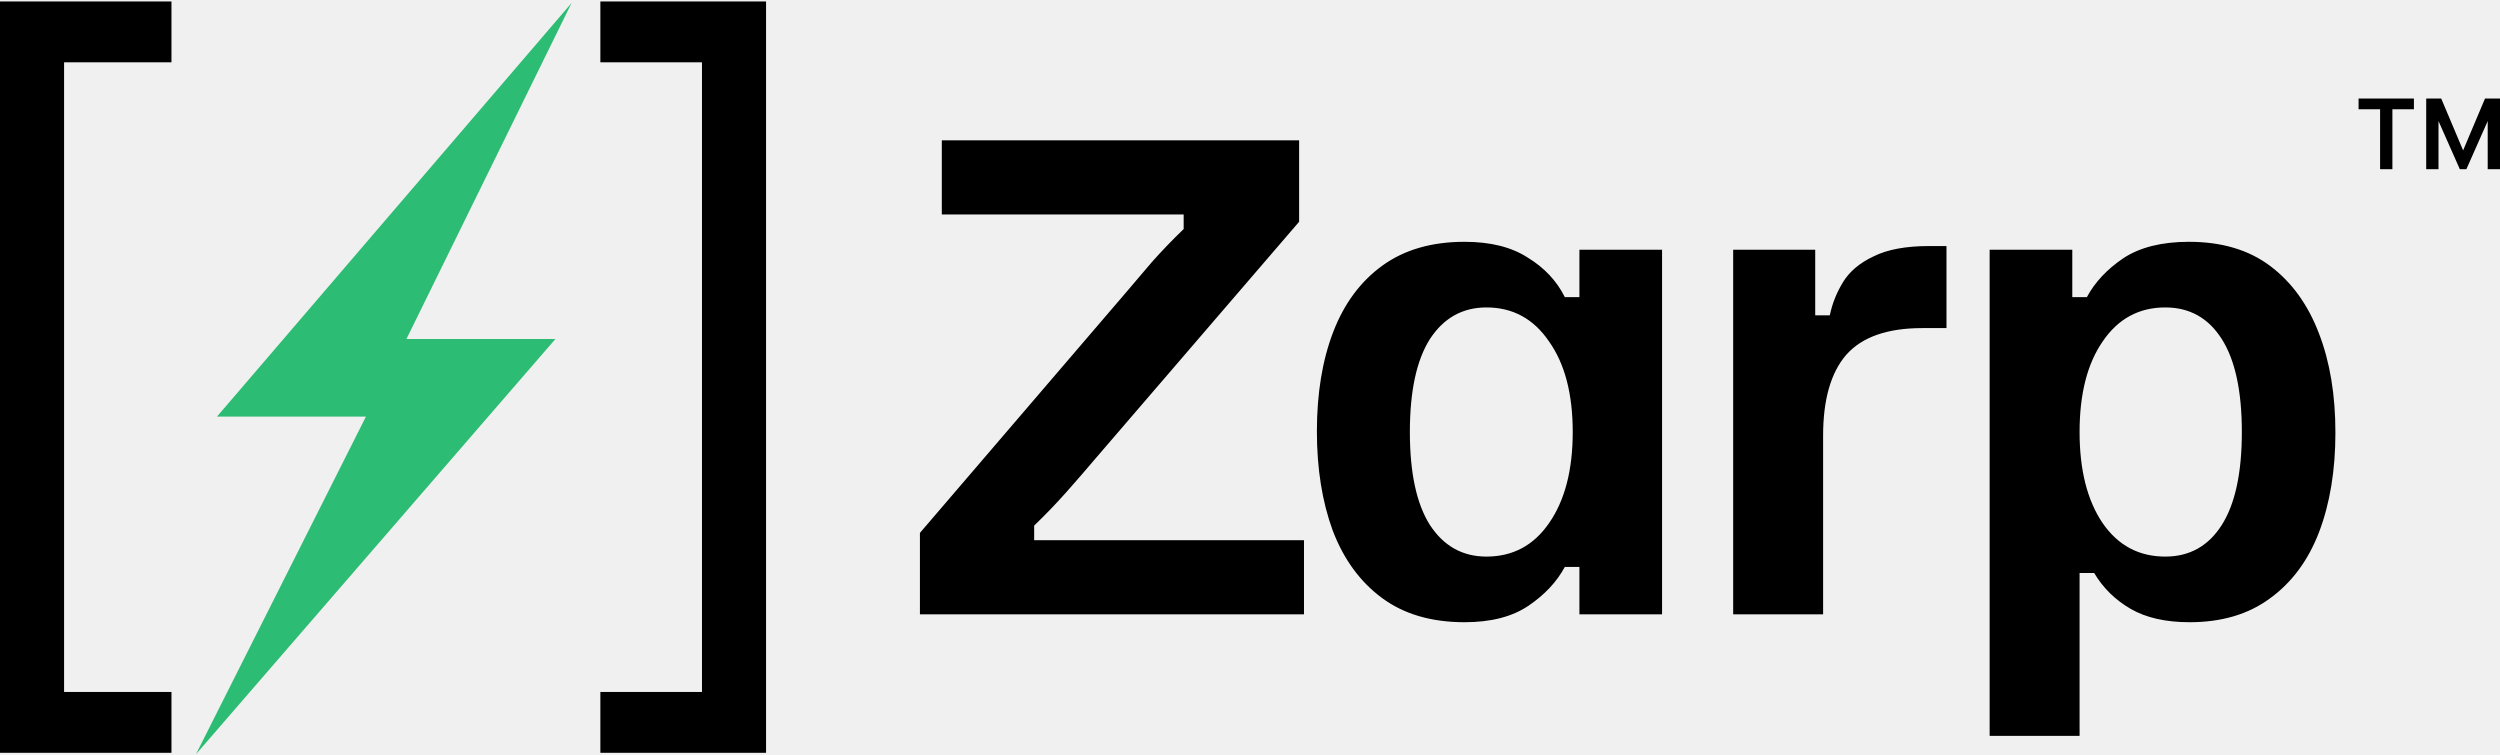
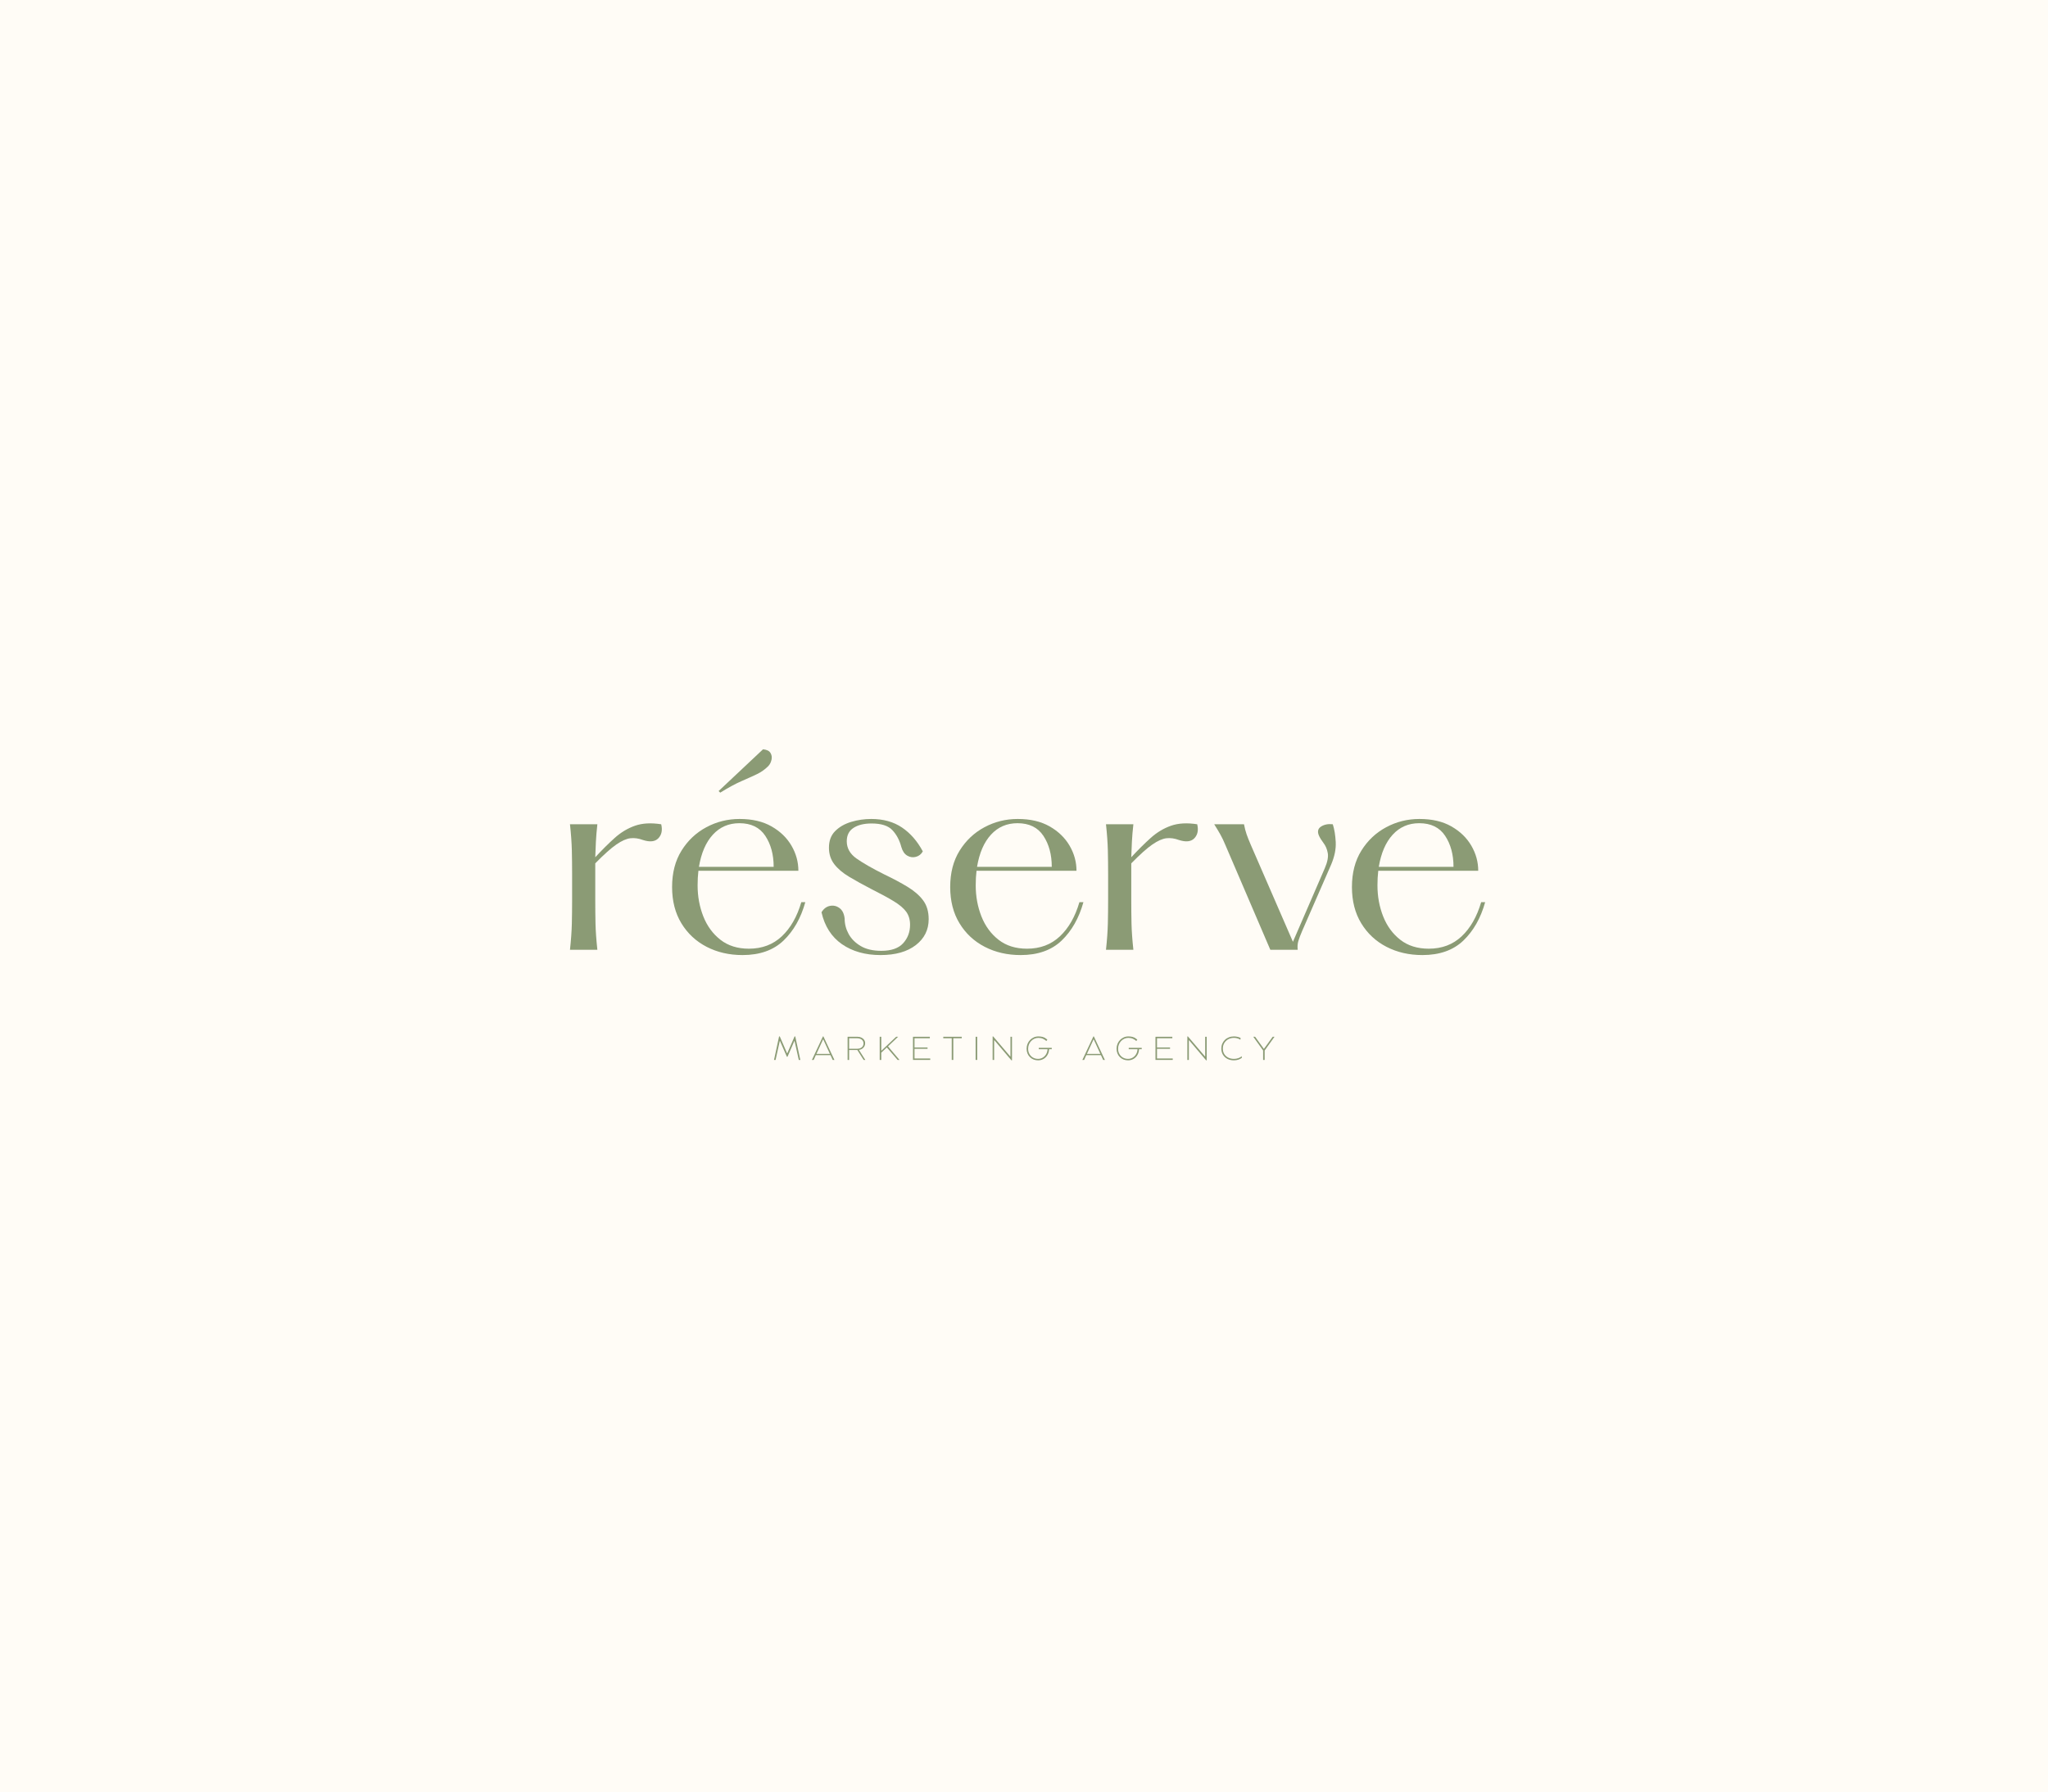
- <svg xmlns="http://www.w3.org/2000/svg" width="1697" height="512" viewBox="0 0 1697 512" fill="none">
-   <path d="M407.528 469.701H476.5V42.299H407.528V1H520V511H407.528V469.701Z" fill="black" />
-   <path d="M0 1H116.388V42.299H43.5V469.701H116.388V511H0V1Z" fill="black" />
-   <path d="M248.409 282.774L133 512L377.009 230.129H275.888L388 2L147.289 282.774H248.409Z" fill="#2DBC74" />
-   <path d="M624.446 417V361.725L763.046 200.025C769.371 192.6 775.696 185.175 782.021 177.75C788.621 170.325 795.771 162.9 803.471 155.475V145.575H639.296V95.25H881.846V150.525L742.421 312.637C736.371 319.787 730.046 327.075 723.446 334.5C716.846 341.925 709.696 349.35 701.996 356.775V366.675H885.146V417H624.446ZM994.143 422.362C971.593 422.362 952.893 416.862 938.043 405.862C923.193 394.862 912.056 379.6 904.631 360.075C897.481 340.55 893.906 318.138 893.906 292.838C893.906 266.987 897.618 244.437 905.043 225.187C912.468 205.937 923.606 190.95 938.456 180.225C953.306 169.5 971.868 164.138 994.143 164.138C1011.74 164.138 1026.04 167.713 1037.04 174.862C1048.32 181.737 1056.71 190.675 1062.21 201.675H1072.11V169.5H1128.21V417H1072.11V384.825H1062.21C1056.71 395 1048.46 403.8 1037.46 411.225C1026.46 418.65 1012.02 422.362 994.143 422.362ZM1008.99 377.813C1026.87 377.813 1041.03 370.25 1051.48 355.125C1062.21 339.725 1067.57 319.1 1067.57 293.25C1067.57 267.4 1062.21 246.912 1051.48 231.787C1041.03 216.387 1026.87 208.687 1008.99 208.687C992.768 208.687 979.981 215.837 970.631 230.138C961.556 244.437 957.018 265.475 957.018 293.25C957.018 321.025 961.556 342.062 970.631 356.362C979.981 370.662 992.768 377.813 1008.99 377.813ZM1176.48 417V169.5H1232.17V214.05H1242.07C1243.72 206.075 1246.74 198.512 1251.14 191.362C1255.54 184.212 1262.42 178.437 1271.77 174.037C1281.12 169.363 1293.63 167.025 1309.31 167.025H1321.27V222.712H1304.77C1281.12 222.712 1263.93 228.762 1253.21 240.862C1242.76 252.962 1237.53 271.25 1237.53 295.725V417H1176.48ZM1350.57 499.5V169.5H1406.67V201.675H1416.57C1422.07 191.5 1430.32 182.7 1441.32 175.275C1452.59 167.85 1467.44 164.138 1485.87 164.138C1508.14 164.138 1526.57 169.637 1541.14 180.637C1555.72 191.637 1566.72 206.9 1574.14 226.425C1581.57 245.675 1585.28 268.087 1585.28 293.662C1585.28 319.237 1581.57 341.787 1574.14 361.312C1566.72 380.562 1555.58 395.55 1540.73 406.275C1526.16 417 1508.01 422.362 1486.28 422.362C1470.06 422.362 1456.72 419.337 1446.27 413.287C1435.82 407.237 1427.57 399.125 1421.52 388.95H1411.62V499.5H1350.57ZM1469.78 377.813C1486.28 377.813 1499.07 370.662 1508.14 356.362C1517.22 342.062 1521.76 321.025 1521.76 293.25C1521.76 265.475 1517.22 244.437 1508.14 230.138C1499.07 215.837 1486.28 208.687 1469.78 208.687C1451.91 208.687 1437.74 216.387 1427.29 231.787C1416.84 246.912 1411.62 267.4 1411.62 293.25C1411.62 319.1 1416.84 339.725 1427.29 355.125C1437.74 370.25 1451.91 377.813 1469.78 377.813Z" fill="black" />
-   <path d="M1669.74 114.874L1648.48 66.874H1657.09L1671.96 102.091L1686.83 66.874H1695.43L1674.17 114.874H1669.74ZM1646.91 114.874V66.874H1655.26V114.874H1646.91ZM1688.65 114.874V66.874H1697V114.874H1688.65ZM1615.61 114.874V71.047H1623.96V114.874H1615.61ZM1601 74.178V66.874H1638.57V74.178H1601Z" fill="black" />
+ <svg xmlns="http://www.w3.org/2000/svg" width="1600" zoomAndPan="magnify" viewBox="0 0 1200 1050" height="1400" preserveAspectRatio="xMidYMid meet" version="1.0">
+   <defs>
+     <g />
+     <clipPath id="28ad001a64">
+       <rect x="0" width="554" y="0" height="182" />
+     </clipPath>
+     <clipPath id="080e74d6d8">
+       <rect x="0" width="303" y="0" height="22" />
+     </clipPath>
+   </defs>
+   <rect x="-120" width="1440" fill="#ffffff" y="-105" height="1260" fill-opacity="1" />
+   <rect x="-120" width="1440" fill="#fffcf6" y="-105" height="1260" fill-opacity="1" />
+   <g transform="matrix(1, 0, 0, 1, 323, 422)">
+     <g clip-path="url(#28ad001a64)">
+       <g fill="#8b9b75" fill-opacity="1">
+         <g transform="translate(1.003708, 134.6273)">
+           <g>
+             <path d="M 63.422 -73.547 C 64.242 -70.117 63.691 -67.391 61.766 -65.359 C 59.848 -63.336 56.816 -63 52.672 -64.344 C 50.172 -65.281 47.75 -65.617 45.406 -65.359 C 43.07 -65.098 40.32 -63.879 37.156 -61.703 C 33.988 -59.523 29.863 -55.836 24.781 -50.641 L 24.781 -29.141 C 24.781 -24.359 24.828 -19.758 24.922 -15.344 C 25.023 -10.926 25.391 -5.812 26.016 0 L 9.969 0 C 10.594 -5.812 10.957 -10.926 11.062 -15.344 C 11.164 -19.758 11.219 -24.359 11.219 -29.141 L 11.219 -44.25 C 11.219 -49.133 11.164 -53.781 11.062 -58.188 C 10.957 -62.602 10.594 -67.723 9.969 -73.547 L 26.016 -73.547 C 25.598 -69.805 25.312 -66.398 25.156 -63.328 C 25.008 -60.266 24.883 -57.227 24.781 -54.219 C 28.719 -58.477 32.504 -62.242 36.141 -65.516 C 39.785 -68.785 43.758 -71.176 48.062 -72.688 C 52.375 -74.195 57.492 -74.484 63.422 -73.547 Z M 63.422 -73.547 " />
+           </g>
+         </g>
+       </g>
+       <g fill="#8b9b75" fill-opacity="1">
+         <g transform="translate(63.47409, 134.6273)">
+           <g>
+             <path d="M 63.734 -107.672 C 61.754 -105.691 59.516 -104.102 57.016 -102.906 C 54.523 -101.719 51.539 -100.367 48.062 -98.859 C 44.582 -97.359 40.406 -95.098 35.531 -92.078 L 34.594 -93.016 L 60.609 -117.484 C 62.797 -117.273 64.25 -116.57 64.969 -115.375 C 65.695 -114.188 65.906 -112.863 65.594 -111.406 C 65.281 -109.945 64.66 -108.703 63.734 -107.672 Z M 83.047 -27.891 L 85.391 -27.891 C 82.785 -18.547 78.523 -11.039 72.609 -5.375 C 66.691 0.277 58.691 3.109 48.609 3.109 C 40.816 3.109 33.805 1.496 27.578 -1.719 C 21.348 -4.938 16.414 -9.531 12.781 -15.5 C 9.145 -21.477 7.328 -28.566 7.328 -36.766 C 7.328 -45.078 9.172 -52.191 12.859 -58.109 C 16.547 -64.035 21.398 -68.609 27.422 -71.828 C 33.441 -75.047 39.938 -76.656 46.906 -76.656 C 54.281 -76.656 60.508 -75.203 65.594 -72.297 C 70.688 -69.391 74.582 -65.625 77.281 -61 C 79.977 -56.375 81.328 -51.469 81.328 -46.281 L 22.75 -46.281 C 22.438 -43.676 22.281 -40.816 22.281 -37.703 C 22.281 -31.266 23.395 -25.211 25.625 -19.547 C 27.863 -13.891 31.211 -9.32 35.672 -5.844 C 40.141 -2.363 45.703 -0.625 52.359 -0.625 C 60.047 -0.625 66.457 -3.035 71.594 -7.859 C 76.738 -12.691 80.555 -19.367 83.047 -27.891 Z M 46.75 -74.172 C 40.508 -74.172 35.336 -71.938 31.234 -67.469 C 27.129 -63 24.406 -56.711 23.062 -48.609 L 66.844 -48.609 C 66.844 -55.773 65.207 -61.828 61.938 -66.766 C 58.664 -71.703 53.602 -74.172 46.75 -74.172 Z M 46.75 -74.172 " />
+           </g>
+         </g>
+       </g>
+       <g fill="#8b9b75" fill-opacity="1">
+         <g transform="translate(152.5846, 134.6273)">
+           <g>
+             <path d="M 5.766 -21.969 C 7.016 -24.039 8.648 -25.285 10.672 -25.703 C 12.703 -26.117 14.57 -25.703 16.281 -24.453 C 18 -23.211 19.016 -21.141 19.328 -18.234 C 19.328 -15.117 20.102 -12.129 21.656 -9.266 C 23.219 -6.41 25.582 -4.047 28.75 -2.172 C 31.914 -0.305 35.941 0.625 40.828 0.625 C 46.641 0.625 50.895 -0.852 53.594 -3.812 C 56.301 -6.781 57.656 -10.391 57.656 -14.641 C 57.656 -17.66 56.898 -20.207 55.391 -22.281 C 53.879 -24.352 51.461 -26.398 48.141 -28.422 C 44.816 -30.453 40.352 -32.875 34.75 -35.688 C 29.969 -38.176 25.707 -40.535 21.969 -42.766 C 18.227 -45.004 15.316 -47.473 13.234 -50.172 C 11.16 -52.867 10.125 -56.086 10.125 -59.828 C 10.125 -63.879 11.344 -67.125 13.781 -69.562 C 16.227 -72.008 19.348 -73.801 23.141 -74.938 C 26.93 -76.082 30.852 -76.656 34.906 -76.656 C 41.969 -76.656 47.961 -74.992 52.891 -71.672 C 57.828 -68.348 61.906 -63.676 65.125 -57.656 C 64.195 -55.988 62.848 -54.922 61.078 -54.453 C 59.316 -53.984 57.629 -54.219 56.016 -55.156 C 54.398 -56.094 53.234 -57.805 52.516 -60.297 C 51.473 -64.242 49.727 -67.516 47.281 -70.109 C 44.844 -72.711 40.77 -74.016 35.062 -74.016 C 30.695 -74.016 27.188 -73.156 24.531 -71.438 C 21.883 -69.727 20.562 -67.109 20.562 -63.578 C 20.562 -59.523 22.484 -56.145 26.328 -53.438 C 30.172 -50.738 35.625 -47.625 42.688 -44.094 C 47.883 -41.602 52.406 -39.188 56.25 -36.844 C 60.094 -34.508 63.102 -31.891 65.281 -28.984 C 67.469 -26.078 68.562 -22.391 68.562 -17.922 C 68.562 -11.68 66.039 -6.613 61 -2.719 C 55.957 1.164 49.078 3.109 40.359 3.109 C 31.422 3.109 23.883 0.98 17.75 -3.266 C 11.625 -7.523 7.629 -13.758 5.766 -21.969 Z M 5.766 -21.969 " />
+           </g>
+         </g>
+       </g>
+       <g fill="#8b9b75" fill-opacity="1">
+         <g transform="translate(226.4281, 134.6273)">
+           <g>
+             <path d="M 83.047 -27.891 L 85.391 -27.891 C 82.785 -18.547 78.523 -11.039 72.609 -5.375 C 66.691 0.277 58.691 3.109 48.609 3.109 C 40.816 3.109 33.805 1.496 27.578 -1.719 C 21.348 -4.938 16.414 -9.531 12.781 -15.5 C 9.145 -21.477 7.328 -28.566 7.328 -36.766 C 7.328 -45.078 9.172 -52.191 12.859 -58.109 C 16.547 -64.035 21.398 -68.609 27.422 -71.828 C 33.441 -75.047 39.938 -76.656 46.906 -76.656 C 54.281 -76.656 60.508 -75.203 65.594 -72.297 C 70.688 -69.391 74.582 -65.625 77.281 -61 C 79.977 -56.375 81.328 -51.469 81.328 -46.281 L 22.75 -46.281 C 22.438 -43.676 22.281 -40.816 22.281 -37.703 C 22.281 -31.266 23.395 -25.211 25.625 -19.547 C 27.863 -13.891 31.211 -9.32 35.672 -5.844 C 40.141 -2.363 45.703 -0.625 52.359 -0.625 C 60.047 -0.625 66.457 -3.035 71.594 -7.859 C 76.738 -12.691 80.555 -19.367 83.047 -27.891 Z M 46.75 -74.172 C 40.508 -74.172 35.336 -71.938 31.234 -67.469 C 27.129 -63 24.406 -56.711 23.062 -48.609 L 66.844 -48.609 C 66.844 -55.773 65.207 -61.828 61.938 -66.766 C 58.664 -71.703 53.602 -74.172 46.75 -74.172 Z M 46.75 -74.172 " />
+           </g>
+         </g>
+       </g>
+       <g fill="#8b9b75" fill-opacity="1">
+         <g transform="translate(315.0712, 134.6273)">
+           <g>
+             <path d="M 63.422 -73.547 C 64.242 -70.117 63.691 -67.391 61.766 -65.359 C 59.848 -63.336 56.816 -63 52.672 -64.344 C 50.172 -65.281 47.75 -65.617 45.406 -65.359 C 43.07 -65.098 40.32 -63.879 37.156 -61.703 C 33.988 -59.523 29.863 -55.836 24.781 -50.641 L 24.781 -29.141 C 24.781 -24.359 24.828 -19.758 24.922 -15.344 C 25.023 -10.926 25.391 -5.812 26.016 0 L 9.969 0 C 10.594 -5.812 10.957 -10.926 11.062 -15.344 C 11.164 -19.758 11.219 -24.359 11.219 -29.141 L 11.219 -44.25 C 11.219 -49.133 11.164 -53.781 11.062 -58.188 C 10.957 -62.602 10.594 -67.723 9.969 -73.547 L 26.016 -73.547 C 25.598 -69.805 25.312 -66.398 25.156 -63.328 C 25.008 -60.266 24.883 -57.227 24.781 -54.219 C 28.719 -58.477 32.504 -62.242 36.141 -65.516 C 39.785 -68.785 43.758 -71.176 48.062 -72.688 C 52.375 -74.195 57.492 -74.484 63.422 -73.547 Z M 63.422 -73.547 " />
+           </g>
+         </g>
+       </g>
+       <g fill="#8b9b75" fill-opacity="1">
+         <g transform="translate(382.6832, 134.6273)">
+           <g>
+             <path d="M 67.156 -66.844 C 66.113 -69.227 66.523 -71.02 68.391 -72.219 C 70.266 -73.414 72.551 -73.859 75.25 -73.547 C 76.188 -70.641 76.758 -67.16 76.969 -63.109 C 77.176 -59.055 76.297 -54.691 74.328 -50.016 L 57.188 -10.75 C 56.25 -8.57 55.547 -6.703 55.078 -5.141 C 54.609 -3.578 54.477 -1.863 54.688 0 L 38.641 0 L 12.312 -61.391 C 11.375 -63.672 10.41 -65.691 9.422 -67.453 C 8.441 -69.223 7.223 -71.254 5.766 -73.547 L 23.219 -73.547 C 23.633 -71.359 24.148 -69.379 24.766 -67.609 C 25.391 -65.848 26.172 -63.879 27.109 -61.703 L 51.891 -4.672 L 70.578 -47.828 C 72.141 -51.461 72.711 -54.422 72.297 -56.703 C 71.879 -58.992 71.07 -60.914 69.875 -62.469 C 68.688 -64.031 67.781 -65.488 67.156 -66.844 Z M 67.156 -66.844 " />
+           </g>
+         </g>
+       </g>
+       <g fill="#8b9b75" fill-opacity="1">
+         <g transform="translate(461.8231, 134.6273)">
+           <g>
+             <path d="M 83.047 -27.891 L 85.391 -27.891 C 82.785 -18.547 78.523 -11.039 72.609 -5.375 C 66.691 0.277 58.691 3.109 48.609 3.109 C 40.816 3.109 33.805 1.496 27.578 -1.719 C 21.348 -4.938 16.414 -9.531 12.781 -15.5 C 9.145 -21.477 7.328 -28.566 7.328 -36.766 C 7.328 -45.078 9.172 -52.191 12.859 -58.109 C 16.547 -64.035 21.398 -68.609 27.422 -71.828 C 33.441 -75.047 39.938 -76.656 46.906 -76.656 C 54.281 -76.656 60.508 -75.203 65.594 -72.297 C 70.688 -69.391 74.582 -65.625 77.281 -61 C 79.977 -56.375 81.328 -51.469 81.328 -46.281 L 22.75 -46.281 C 22.438 -43.676 22.281 -40.816 22.281 -37.703 C 22.281 -31.266 23.395 -25.211 25.625 -19.547 C 27.863 -13.891 31.211 -9.32 35.672 -5.844 C 40.141 -2.363 45.703 -0.625 52.359 -0.625 C 60.047 -0.625 66.457 -3.035 71.594 -7.859 C 76.738 -12.691 80.555 -19.367 83.047 -27.891 Z M 46.75 -74.172 C 40.508 -74.172 35.336 -71.938 31.234 -67.469 C 27.129 -63 24.406 -56.711 23.062 -48.609 L 66.844 -48.609 C 66.844 -55.773 65.207 -61.828 61.938 -66.766 C 58.664 -71.703 53.602 -74.172 46.75 -74.172 Z M 46.75 -74.172 " />
+           </g>
+         </g>
+       </g>
+     </g>
+   </g>
+   <g transform="matrix(1, 0, 0, 1, 452, 606)">
+     <g clip-path="url(#080e74d6d8)">
+       <g fill="#8b9b75" fill-opacity="1">
+         <g transform="translate(0.930778, 15.20247)">
+           <g>
+             <path d="M 0.594 0 L 3.562 -13.781 L 3.969 -13.781 L 8.234 -3.938 L 8.375 -3.938 L 12.641 -13.781 L 13.047 -13.781 L 16.016 0 L 15.109 0 L 12.641 -11.094 L 12.5 -11.094 L 8.5 -1.875 L 8.125 -1.875 L 4.094 -11.094 L 3.969 -11.094 L 1.516 0 Z M 0.594 0 " />
+           </g>
+         </g>
+       </g>
+       <g fill="#8b9b75" fill-opacity="1">
+         <g transform="translate(23.4966, 15.20247)">
+           <g>
+             <path d="M 0.234 0 L 6.688 -13.781 L 6.969 -13.781 L 13.422 0 L 12.406 0 L 11.125 -2.797 L 2.516 -2.797 L 1.266 0 Z M 2.891 -3.547 L 10.781 -3.547 L 6.891 -12.016 L 6.766 -12.016 Z M 2.891 -3.547 " />
+           </g>
+         </g>
+       </g>
+       <g fill="#8b9b75" fill-opacity="1">
+         <g transform="translate(43.09672, 15.20247)">
+           <g>
+             <path d="M 1.547 0 L 1.547 -13.578 L 7.328 -13.578 C 8.191 -13.578 8.957 -13.414 9.625 -13.094 C 10.301 -12.781 10.832 -12.336 11.219 -11.766 C 11.613 -11.203 11.812 -10.531 11.812 -9.75 C 11.812 -9.082 11.656 -8.473 11.344 -7.922 C 11.031 -7.367 10.602 -6.914 10.062 -6.562 C 9.52 -6.219 8.895 -5.988 8.188 -5.875 L 11.922 0 L 10.938 0 L 7.25 -5.812 L 2.438 -5.797 L 2.438 0 Z M 2.438 -6.547 L 7.219 -6.547 C 7.926 -6.547 8.555 -6.676 9.109 -6.938 C 9.672 -7.195 10.109 -7.562 10.422 -8.031 C 10.734 -8.508 10.891 -9.055 10.891 -9.672 C 10.891 -10.297 10.734 -10.832 10.422 -11.281 C 10.109 -11.738 9.672 -12.094 9.109 -12.344 C 8.555 -12.594 7.926 -12.719 7.219 -12.719 L 2.438 -12.719 Z M 2.438 -6.547 " />
+           </g>
+         </g>
+       </g>
+       <g fill="#8b9b75" fill-opacity="1">
+         <g transform="translate(61.90212, 15.20247)">
+           <g>
+             <path d="M 1.547 0 L 1.547 -13.578 L 2.469 -13.578 L 2.469 -5.453 L 2.578 -5.453 L 11.188 -13.578 L 12.328 -13.578 L 6.422 -7.953 L 13.141 0 L 12.047 0 L 5.797 -7.266 L 5.641 -7.266 L 2.469 -4.266 L 2.469 0 Z M 1.547 0 " />
+           </g>
+         </g>
+       </g>
+       <g fill="#8b9b75" fill-opacity="1">
+         <g transform="translate(81.40531, 15.20247)">
+           <g>
+             <path d="M 1.547 0 L 1.547 -13.578 L 11.422 -13.578 L 11.422 -12.719 L 2.438 -12.719 L 2.438 -7.312 L 10.078 -7.312 L 10.078 -6.531 L 2.438 -6.531 L 2.438 -0.859 L 11.656 -0.859 L 11.656 0 Z M 1.547 0 " />
+           </g>
+         </g>
+       </g>
+       <g fill="#8b9b75" fill-opacity="1">
+         <g transform="translate(100.075, 15.20247)">
+           <g>
+             <path d="M 5.578 0 L 5.578 -12.719 L 0.625 -12.719 L 0.625 -13.578 L 11.453 -13.578 L 11.453 -12.719 L 6.5 -12.719 L 6.5 0 Z M 5.578 0 " />
+           </g>
+         </g>
+       </g>
+       <g fill="#8b9b75" fill-opacity="1">
+         <g transform="translate(118.105, 15.20247)">
+           <g>
+             <path d="M 1.547 0 L 1.547 -13.578 L 2.469 -13.578 L 2.469 0 Z M 1.547 0 " />
+           </g>
+         </g>
+       </g>
+       <g fill="#8b9b75" fill-opacity="1">
+         <g transform="translate(128.0715, 15.20247)">
+           <g>
+             <path d="M 12.562 0.234 L 2.578 -11.531 L 2.438 -11.531 L 2.438 0 L 1.547 0 L 1.547 -13.781 L 1.875 -13.781 L 11.891 -2.031 L 12 -2.031 L 12 -13.578 L 12.891 -13.578 L 12.891 0.234 Z M 12.562 0.234 " />
+           </g>
+         </g>
+       </g>
+       <g fill="#8b9b75" fill-opacity="1">
+         <g transform="translate(148.4663, 15.20247)">
+           <g>
+             <path d="M 7.781 0.234 C 6.832 0.234 5.953 0.07 5.141 -0.25 C 4.336 -0.57 3.629 -1.035 3.016 -1.641 C 2.398 -2.242 1.922 -2.961 1.578 -3.797 C 1.234 -4.641 1.062 -5.57 1.062 -6.594 C 1.062 -7.582 1.234 -8.508 1.578 -9.375 C 1.93 -10.25 2.422 -11.016 3.047 -11.672 C 3.68 -12.328 4.414 -12.844 5.25 -13.219 C 6.082 -13.594 6.988 -13.781 7.969 -13.781 C 8.883 -13.781 9.672 -13.691 10.328 -13.516 C 10.992 -13.336 11.555 -13.098 12.016 -12.797 C 12.484 -12.504 12.883 -12.176 13.219 -11.812 L 12.578 -11.094 C 12.129 -11.594 11.5 -12.023 10.688 -12.391 C 9.875 -12.754 8.969 -12.938 7.969 -12.938 C 7.113 -12.938 6.32 -12.77 5.594 -12.438 C 4.863 -12.102 4.227 -11.645 3.688 -11.062 C 3.145 -10.488 2.719 -9.816 2.406 -9.047 C 2.102 -8.285 1.953 -7.469 1.953 -6.594 C 1.953 -5.395 2.211 -4.348 2.734 -3.453 C 3.254 -2.555 3.953 -1.859 4.828 -1.359 C 5.703 -0.867 6.688 -0.625 7.781 -0.625 C 8.758 -0.625 9.66 -0.863 10.484 -1.344 C 11.305 -1.832 11.973 -2.504 12.484 -3.359 C 12.992 -4.211 13.281 -5.191 13.344 -6.297 L 8.188 -6.297 L 8.188 -7.094 L 15.797 -7.094 L 15.797 -6.297 L 14.234 -6.297 C 14.172 -4.984 13.844 -3.836 13.25 -2.859 C 12.664 -1.879 11.895 -1.117 10.938 -0.578 C 9.988 -0.035 8.938 0.234 7.781 0.234 Z M 7.781 0.234 " />
+           </g>
+         </g>
+       </g>
+       <g fill="#8b9b75" fill-opacity="1">
+         <g transform="translate(170.7801, 15.20247)">
+           <g />
+         </g>
+       </g>
+       <g fill="#8b9b75" fill-opacity="1">
+         <g transform="translate(181.9677, 15.20247)">
+           <g>
+             <path d="M 0.234 0 L 6.688 -13.781 L 6.969 -13.781 L 13.422 0 L 12.406 0 L 11.125 -2.797 L 2.516 -2.797 L 1.266 0 Z M 2.891 -3.547 L 10.781 -3.547 L 6.891 -12.016 L 6.766 -12.016 Z M 2.891 -3.547 " />
+           </g>
+         </g>
+       </g>
+       <g fill="#8b9b75" fill-opacity="1">
+         <g transform="translate(201.1802, 15.20247)">
+           <g>
+             <path d="M 7.781 0.234 C 6.832 0.234 5.953 0.07 5.141 -0.25 C 4.336 -0.57 3.629 -1.035 3.016 -1.641 C 2.398 -2.242 1.922 -2.961 1.578 -3.797 C 1.234 -4.641 1.062 -5.57 1.062 -6.594 C 1.062 -7.582 1.234 -8.508 1.578 -9.375 C 1.93 -10.25 2.422 -11.016 3.047 -11.672 C 3.68 -12.328 4.414 -12.844 5.25 -13.219 C 6.082 -13.594 6.988 -13.781 7.969 -13.781 C 8.883 -13.781 9.672 -13.691 10.328 -13.516 C 10.992 -13.336 11.555 -13.098 12.016 -12.797 C 12.484 -12.504 12.883 -12.176 13.219 -11.812 L 12.578 -11.094 C 12.129 -11.594 11.5 -12.023 10.688 -12.391 C 9.875 -12.754 8.969 -12.938 7.969 -12.938 C 7.113 -12.938 6.32 -12.77 5.594 -12.438 C 4.863 -12.102 4.227 -11.645 3.688 -11.062 C 3.145 -10.488 2.719 -9.816 2.406 -9.047 C 2.102 -8.285 1.953 -7.469 1.953 -6.594 C 1.953 -5.395 2.211 -4.348 2.734 -3.453 C 3.254 -2.555 3.953 -1.859 4.828 -1.359 C 5.703 -0.867 6.688 -0.625 7.781 -0.625 C 8.758 -0.625 9.66 -0.863 10.484 -1.344 C 11.305 -1.832 11.973 -2.504 12.484 -3.359 C 12.992 -4.211 13.281 -5.191 13.344 -6.297 L 8.188 -6.297 L 8.188 -7.094 L 15.797 -7.094 L 15.797 -6.297 L 14.234 -6.297 C 14.172 -4.984 13.844 -3.836 13.25 -2.859 C 12.664 -1.879 11.895 -1.117 10.938 -0.578 C 9.988 -0.035 8.938 0.234 7.781 0.234 Z M 7.781 0.234 " />
+           </g>
+         </g>
+       </g>
+       <g fill="#8b9b75" fill-opacity="1">
+         <g transform="translate(223.494, 15.20247)">
+           <g>
+             <path d="M 1.547 0 L 1.547 -13.578 L 11.422 -13.578 L 11.422 -12.719 L 2.438 -12.719 L 2.438 -7.312 L 10.078 -7.312 L 10.078 -6.531 L 2.438 -6.531 L 2.438 -0.859 L 11.656 -0.859 L 11.656 0 Z M 1.547 0 " />
+           </g>
+         </g>
+       </g>
+       <g fill="#8b9b75" fill-opacity="1">
+         <g transform="translate(242.1637, 15.20247)">
+           <g>
+             <path d="M 12.562 0.234 L 2.578 -11.531 L 2.438 -11.531 L 2.438 0 L 1.547 0 L 1.547 -13.781 L 1.875 -13.781 L 11.891 -2.031 L 12 -2.031 L 12 -13.578 L 12.891 -13.578 L 12.891 0.234 Z M 12.562 0.234 " />
+           </g>
+         </g>
+       </g>
+       <g fill="#8b9b75" fill-opacity="1">
+         <g transform="translate(262.5585, 15.20247)">
+           <g>
+             <path d="M 8.453 0.234 C 7.016 0.234 5.738 -0.051 4.625 -0.625 C 3.52 -1.207 2.648 -2.016 2.016 -3.047 C 1.379 -4.086 1.062 -5.297 1.062 -6.672 C 1.062 -7.691 1.242 -8.633 1.609 -9.5 C 1.973 -10.363 2.484 -11.113 3.141 -11.75 C 3.797 -12.395 4.578 -12.895 5.484 -13.25 C 6.391 -13.602 7.379 -13.781 8.453 -13.781 C 9.16 -13.781 9.848 -13.703 10.516 -13.547 C 11.18 -13.398 11.797 -13.176 12.359 -12.875 L 12.234 -11.859 C 11.703 -12.203 11.117 -12.469 10.484 -12.656 C 9.859 -12.844 9.176 -12.938 8.438 -12.938 C 7.176 -12.938 6.055 -12.66 5.078 -12.109 C 4.109 -11.555 3.344 -10.805 2.781 -9.859 C 2.227 -8.922 1.953 -7.859 1.953 -6.672 C 1.953 -5.453 2.227 -4.391 2.781 -3.484 C 3.344 -2.586 4.113 -1.883 5.094 -1.375 C 6.082 -0.875 7.203 -0.625 8.453 -0.625 C 9.359 -0.625 10.211 -0.766 11.016 -1.047 C 11.816 -1.328 12.5 -1.707 13.062 -2.188 L 13.062 -1.203 C 12.445 -0.754 11.75 -0.398 10.969 -0.141 C 10.195 0.105 9.359 0.234 8.453 0.234 Z M 8.453 0.234 " />
+           </g>
+         </g>
+       </g>
+       <g fill="#8b9b75" fill-opacity="1">
+         <g transform="translate(282.1199, 15.20247)">
+           <g>
+             <path d="M 5.984 0 L 5.984 -5.547 L 0.234 -13.578 L 1.312 -13.578 L 6.375 -6.547 L 6.5 -6.547 L 11.594 -13.578 L 12.656 -13.578 L 6.891 -5.531 L 6.891 0 Z M 5.984 0 " />
+           </g>
+         </g>
+       </g>
+     </g>
+   </g>
</svg>
